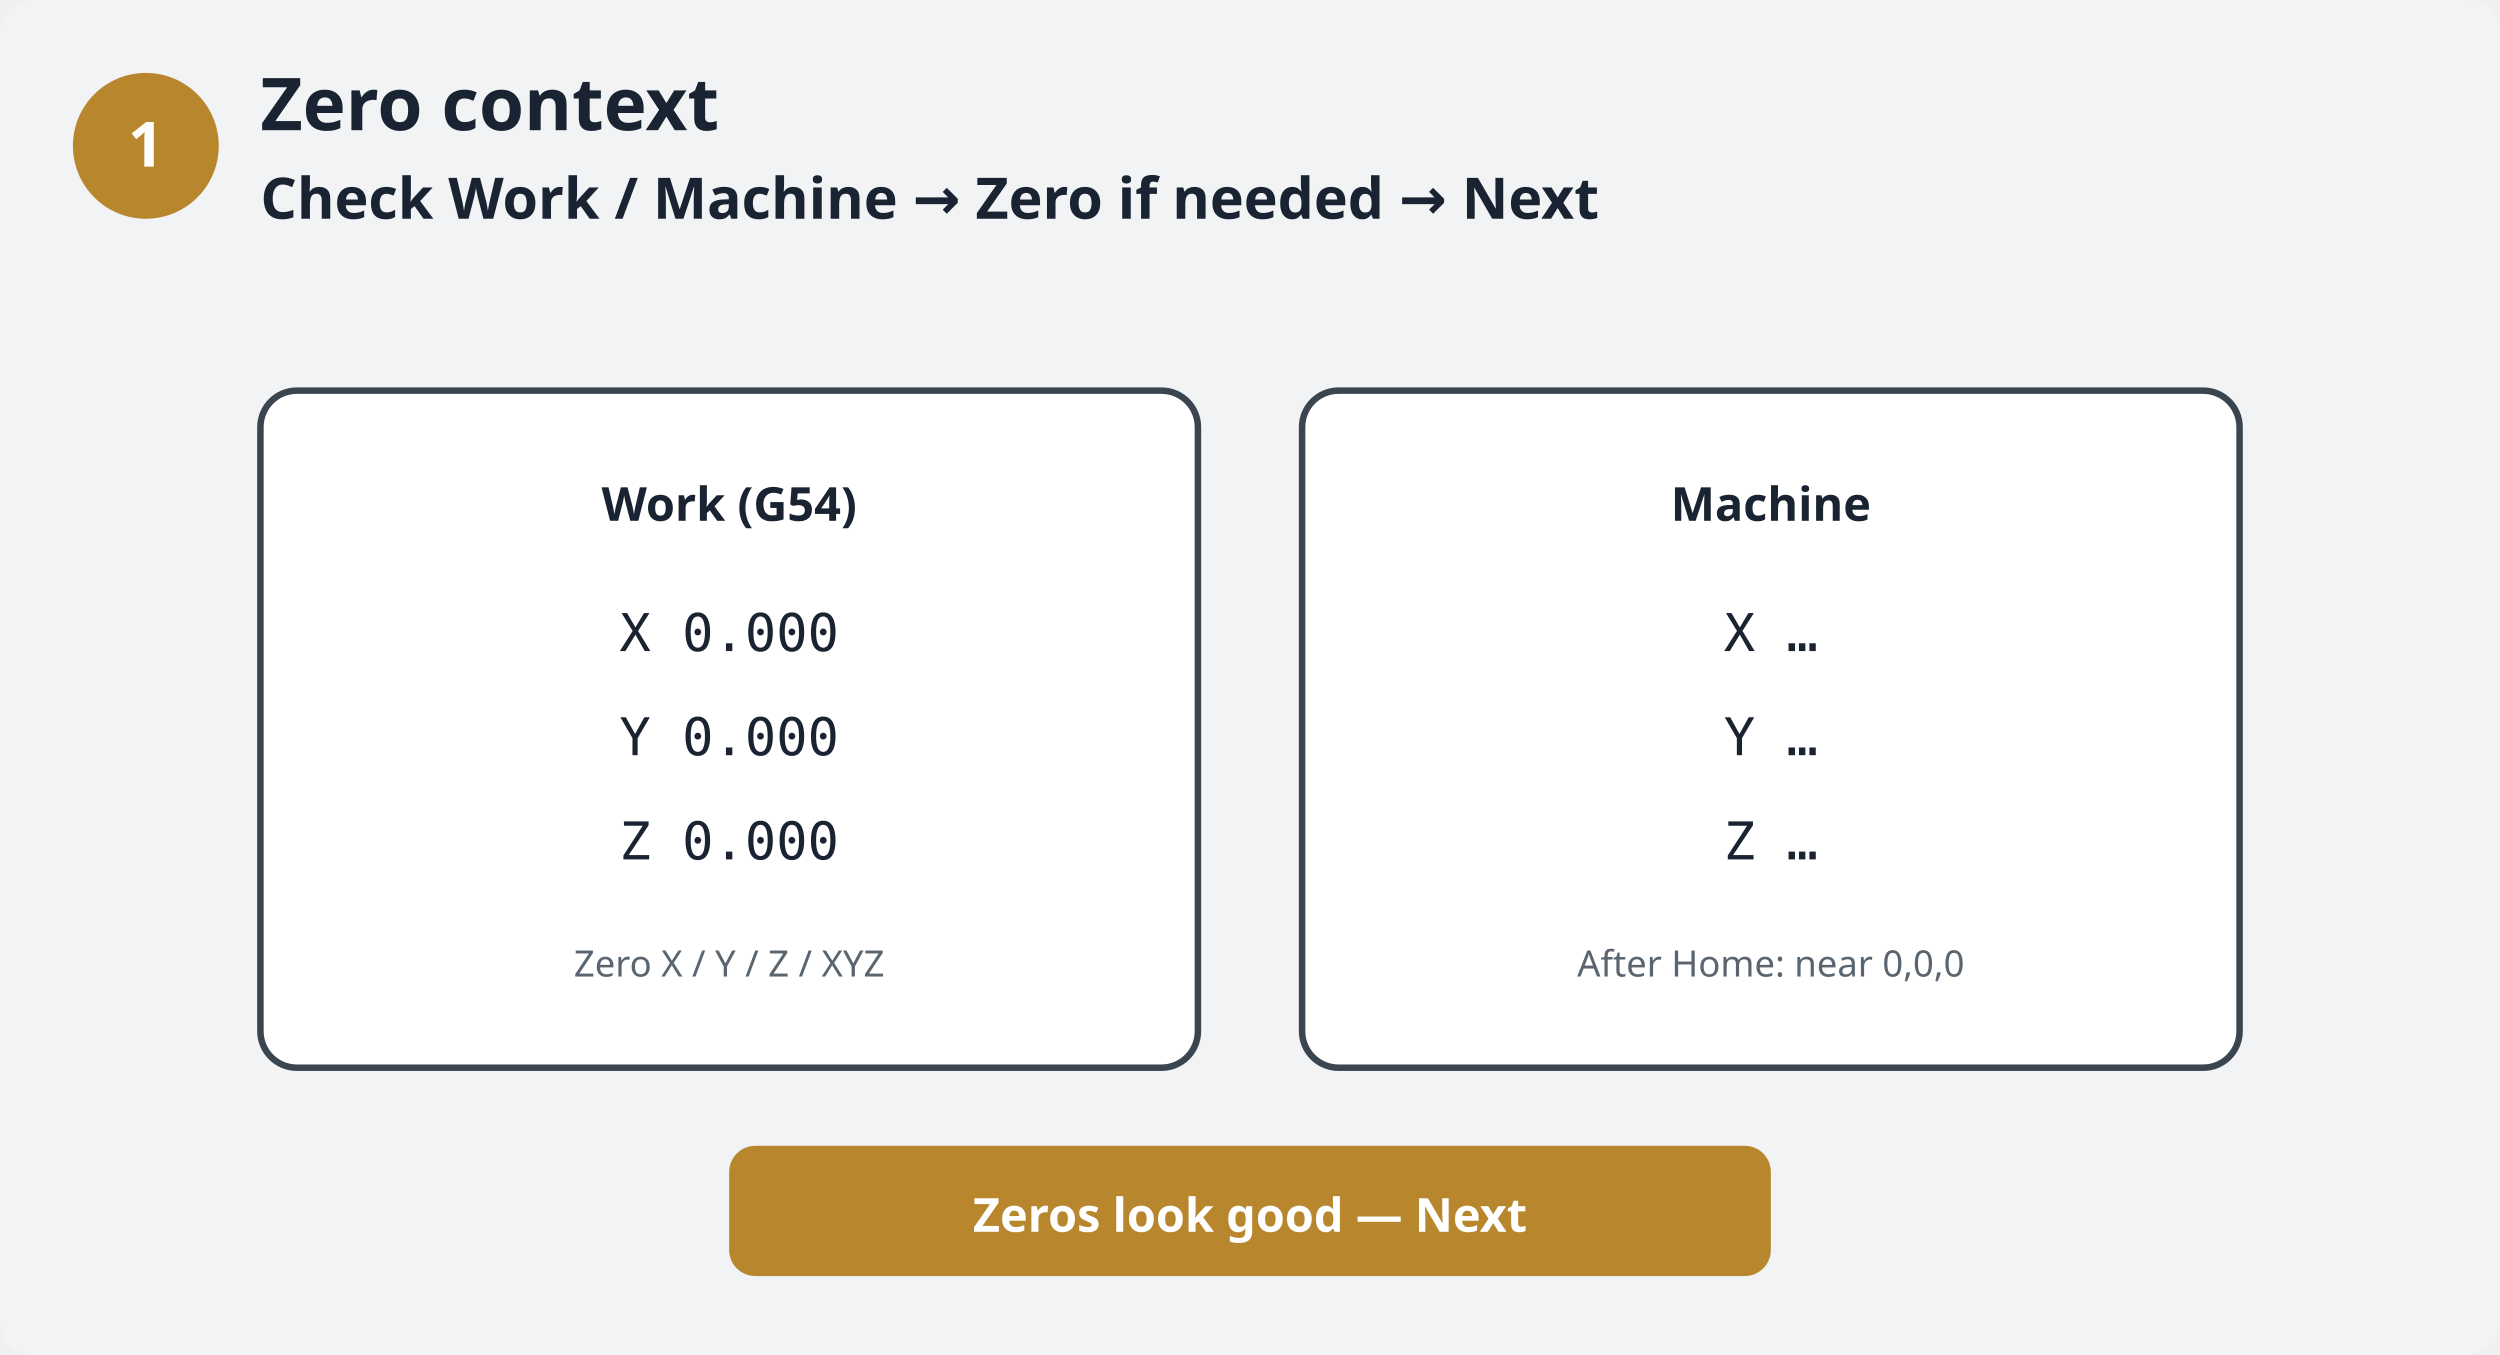
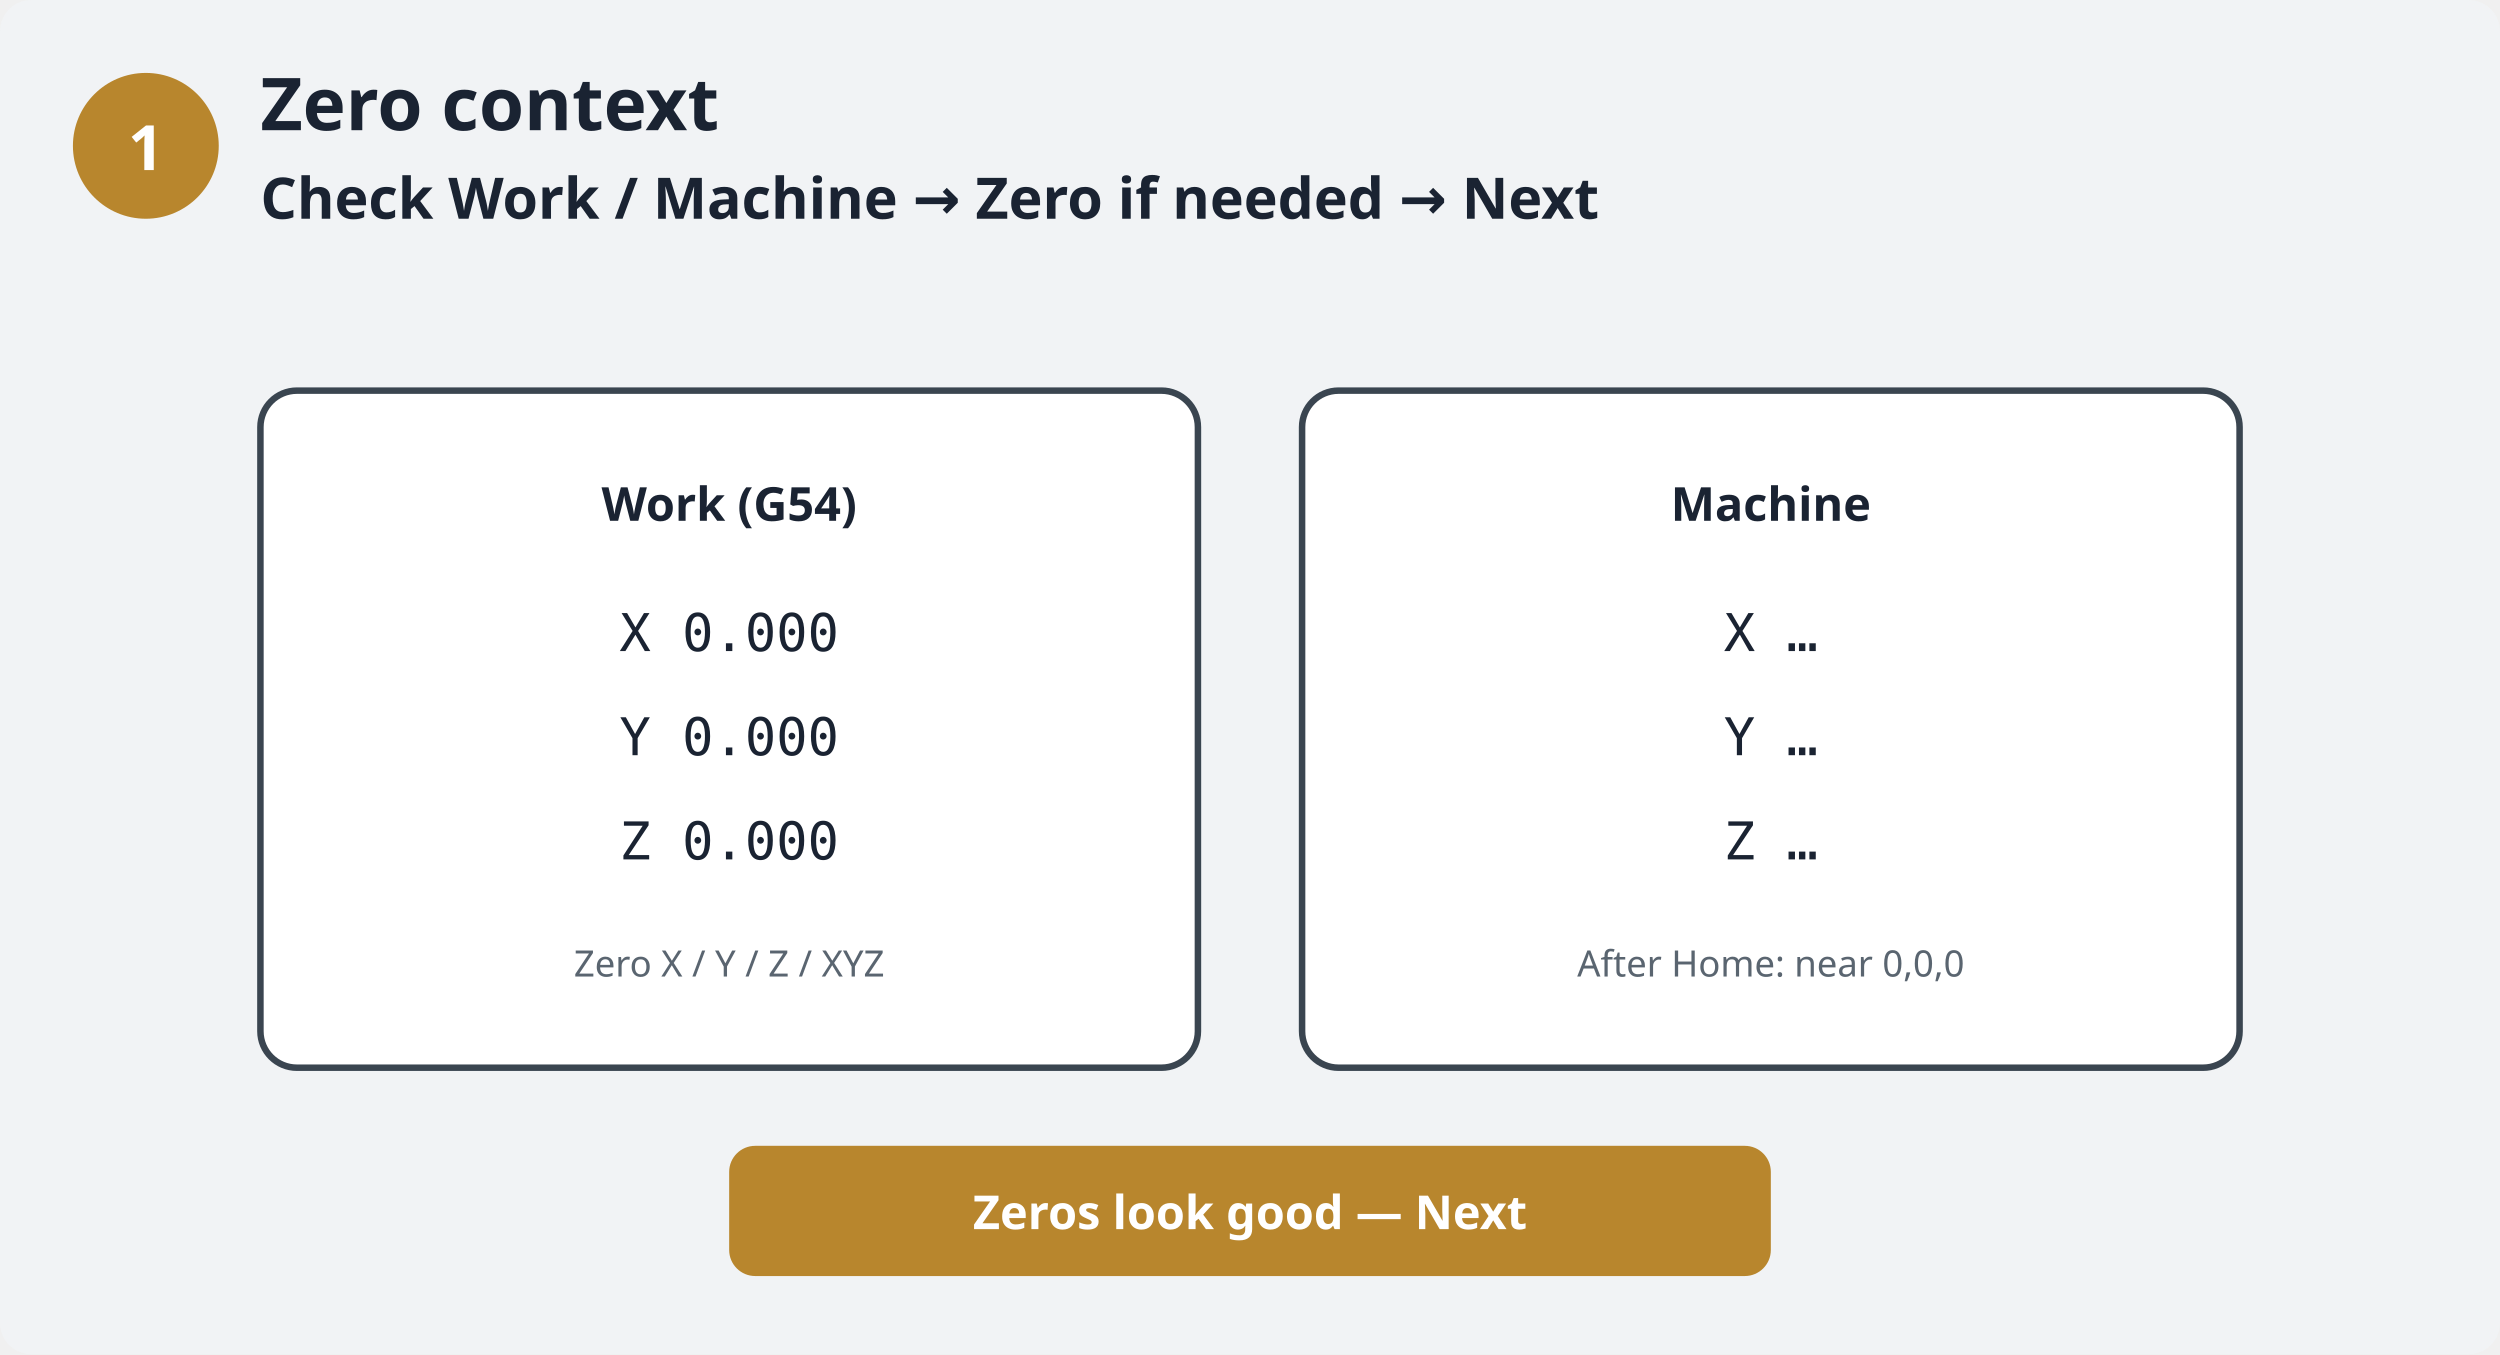
<svg xmlns="http://www.w3.org/2000/svg" viewBox="0 0 960 520" role="img" aria-labelledby="t d">
  <defs>
    <style>
      /* SharpCNC diagram type: UI stack on all text; avoid SVG Times default on .tiny/etc. */
      text, tspan { font-family: "Sora", system-ui, "Segoe UI", sans-serif; }
      .bg { fill: #f1f3f5; }
      .card { fill: #ffffff; stroke: #3a4550; stroke-width: 2.5; }
      .num { fill: #b8862d; }
      .lab { font-family: "Sora", system-ui, "Segoe UI", sans-serif; fill: #1a2332; font-size: 18px; }
      .big { font-size: 28px; font-weight: 700; }
      .act { font-size: 22px; font-weight: 700; }
      .tiny { font-size: 14px; fill: #5a6570; }
      .w { fill: #ffffff; font-family: "Sora", system-ui, "Segoe UI", sans-serif; font-weight: 700; }
      .mono { font-family: "IBM Plex Mono", ui-monospace, SFMono-Regular, Menlo, Consolas, monospace; fill: #1a2332; font-size: 20px; }
      .btn { fill: #b8862d; }
      .ok { fill: #1f6a4a; }
    </style>
  </defs>
  <rect class="bg" width="960" height="520" rx="12" />
  <circle class="num" cx="56" cy="56" r="28" />
-   <text class="w" x="56" y="64" text-anchor="middle" font-size="24">1</text>
+   <text class="w" x="56" y="56" text-anchor="middle" dominant-baseline="central" font-size="24">1</text>
  <text class="lab big" x="100" y="50">Zero context</text>
  <text class="lab act" x="100" y="84">Check Work / Machine → Zero if needed → Next</text>
  <rect class="card" x="100" y="150" width="360" height="260" rx="14" />
  <text class="lab" x="280" y="200" text-anchor="middle" font-weight="700">Work (G54)</text>
  <text class="mono" x="280" y="250" text-anchor="middle">X 0.000</text>
  <text class="mono" x="280" y="290" text-anchor="middle">Y 0.000</text>
  <text class="mono" x="280" y="330" text-anchor="middle">Z 0.000</text>
  <text class="tiny" x="280" y="375" text-anchor="middle">Zero X / Y / Z / XYZ</text>
  <rect class="card" x="500" y="150" width="360" height="260" rx="14" />
  <text class="lab" x="680" y="200" text-anchor="middle" font-weight="700">Machine</text>
  <text class="mono" x="680" y="250" text-anchor="middle">X …</text>
  <text class="mono" x="680" y="290" text-anchor="middle">Y …</text>
  <text class="mono" x="680" y="330" text-anchor="middle">Z …</text>
  <text class="tiny" x="680" y="375" text-anchor="middle">After Home: near 0,0,0</text>
  <rect class="btn" x="280" y="440" width="400" height="50" rx="10" />
-   <text class="w" x="480" y="473" text-anchor="middle" font-size="18">Zeros look good — Next</text>
+   <text class="w" x="480" y="465" text-anchor="middle" dominant-baseline="central" font-size="18">Zeros look good — Next</text>
</svg>
